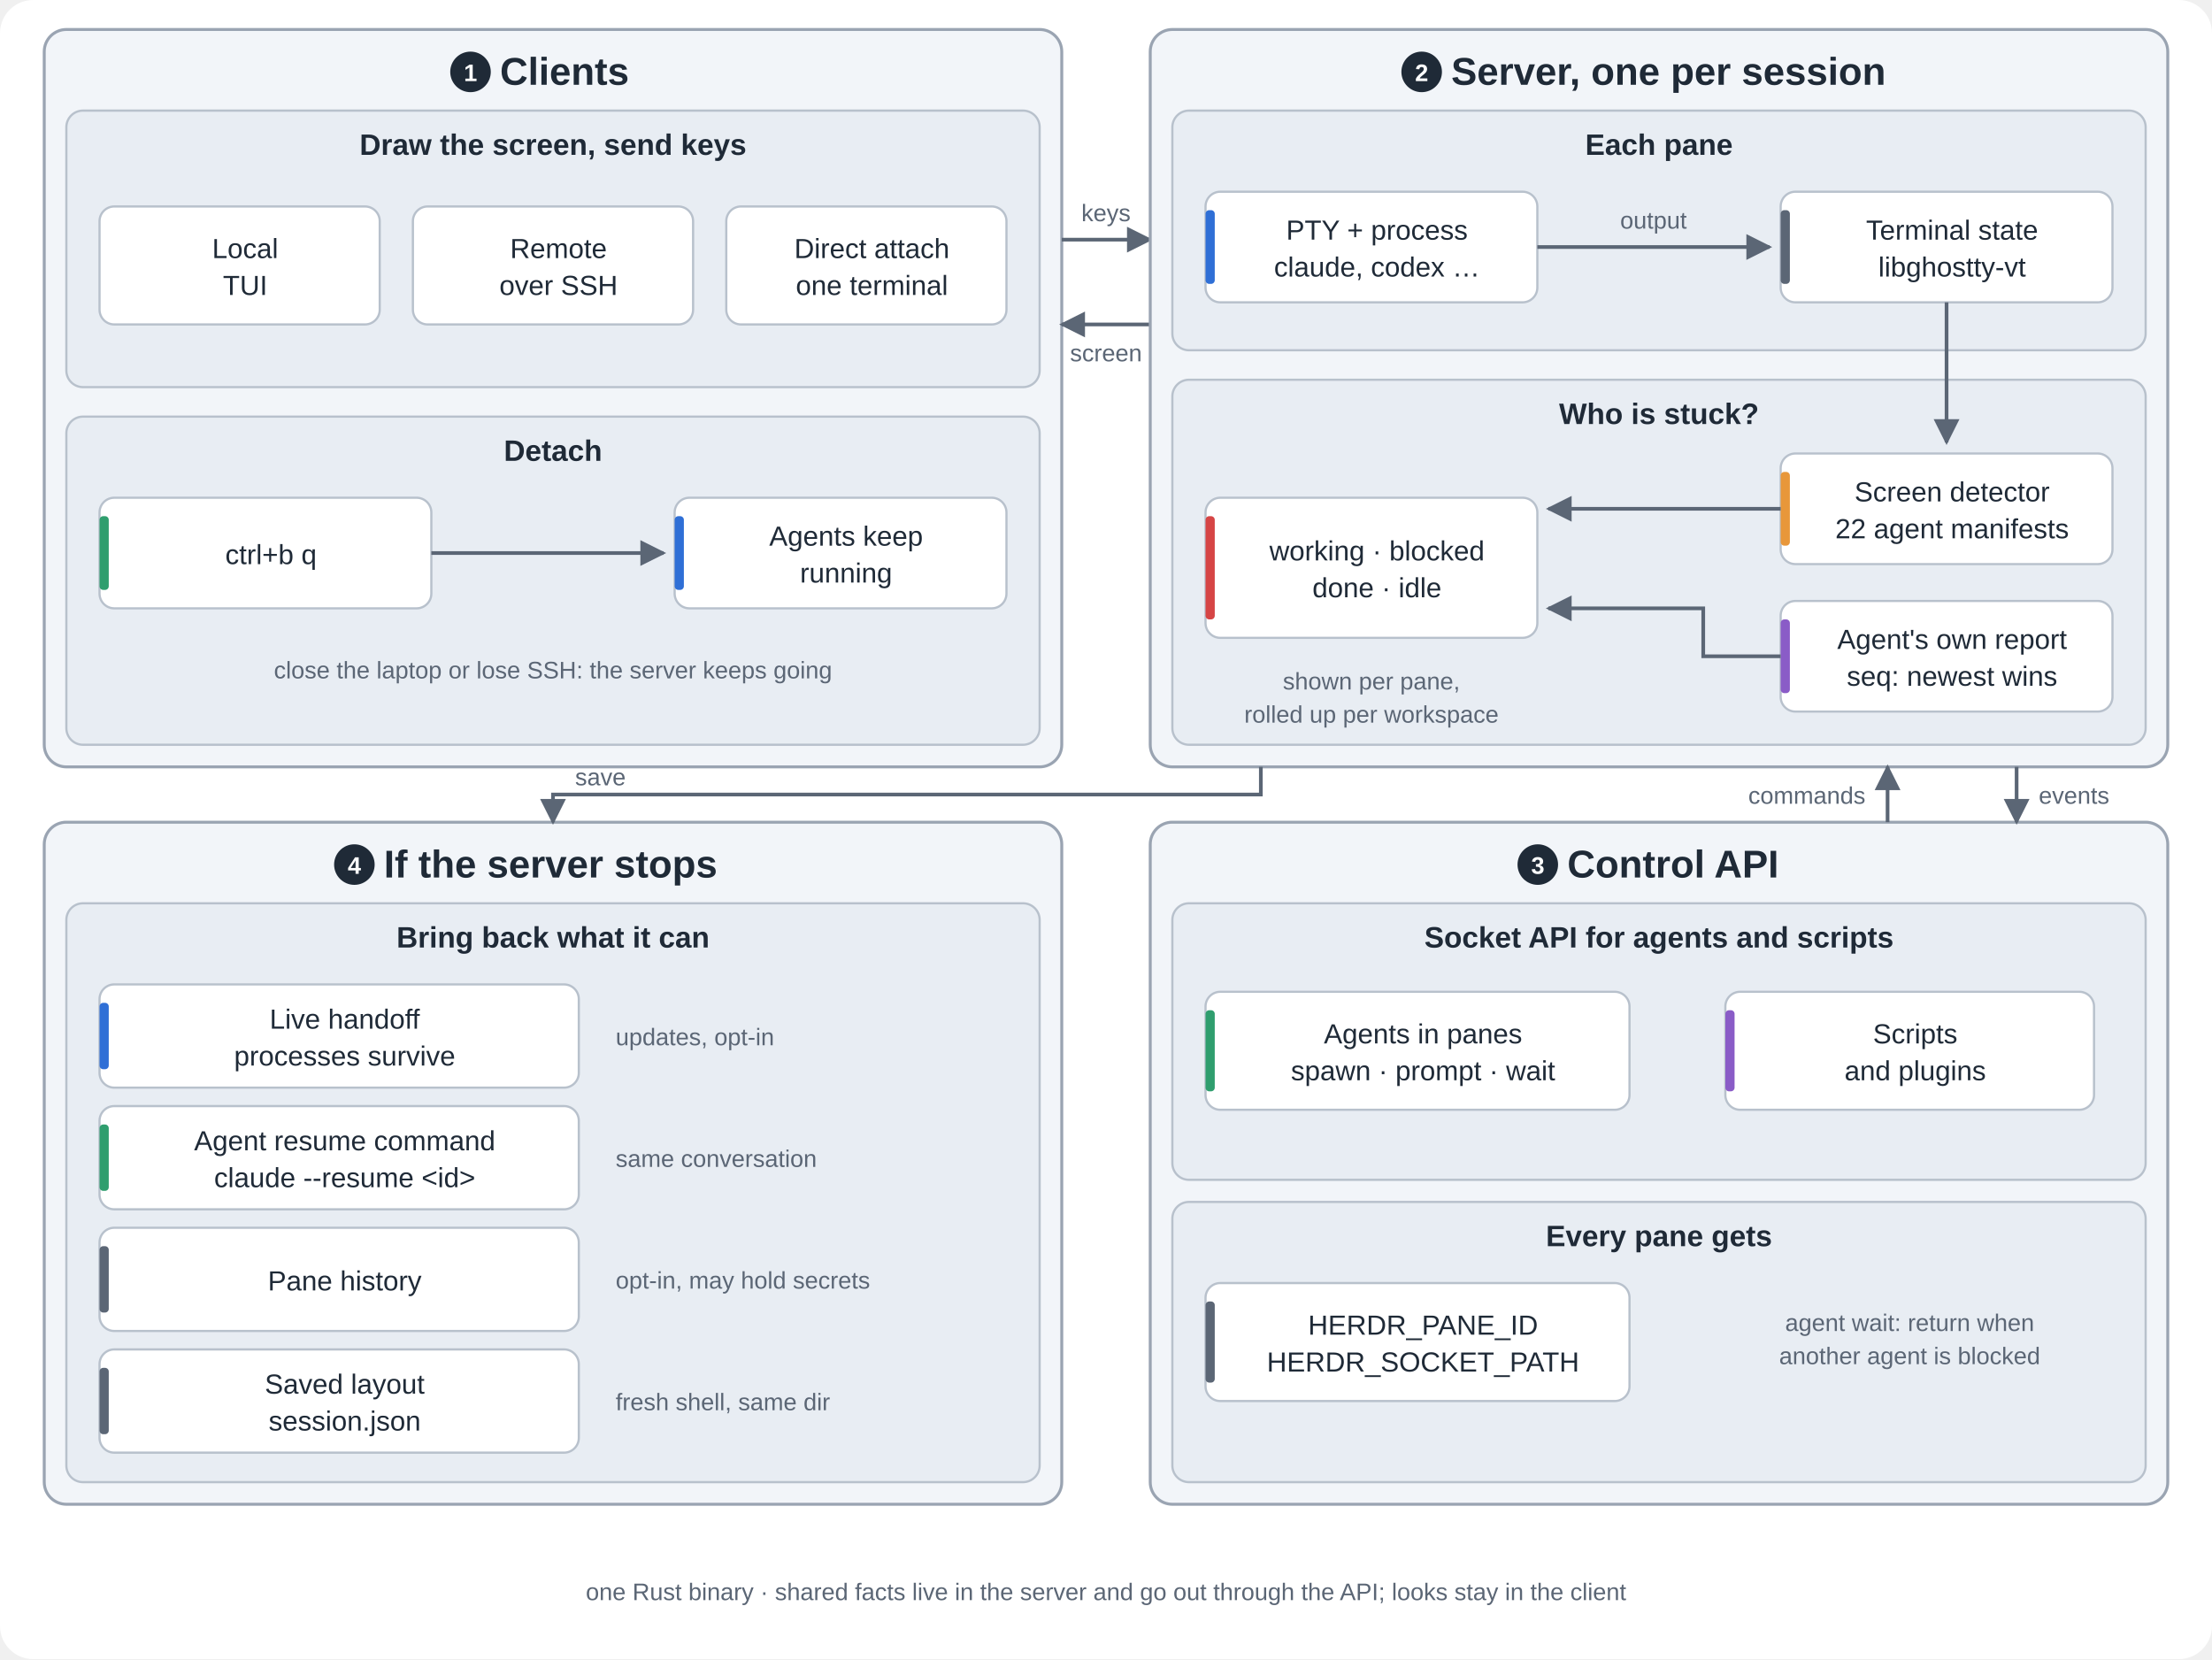
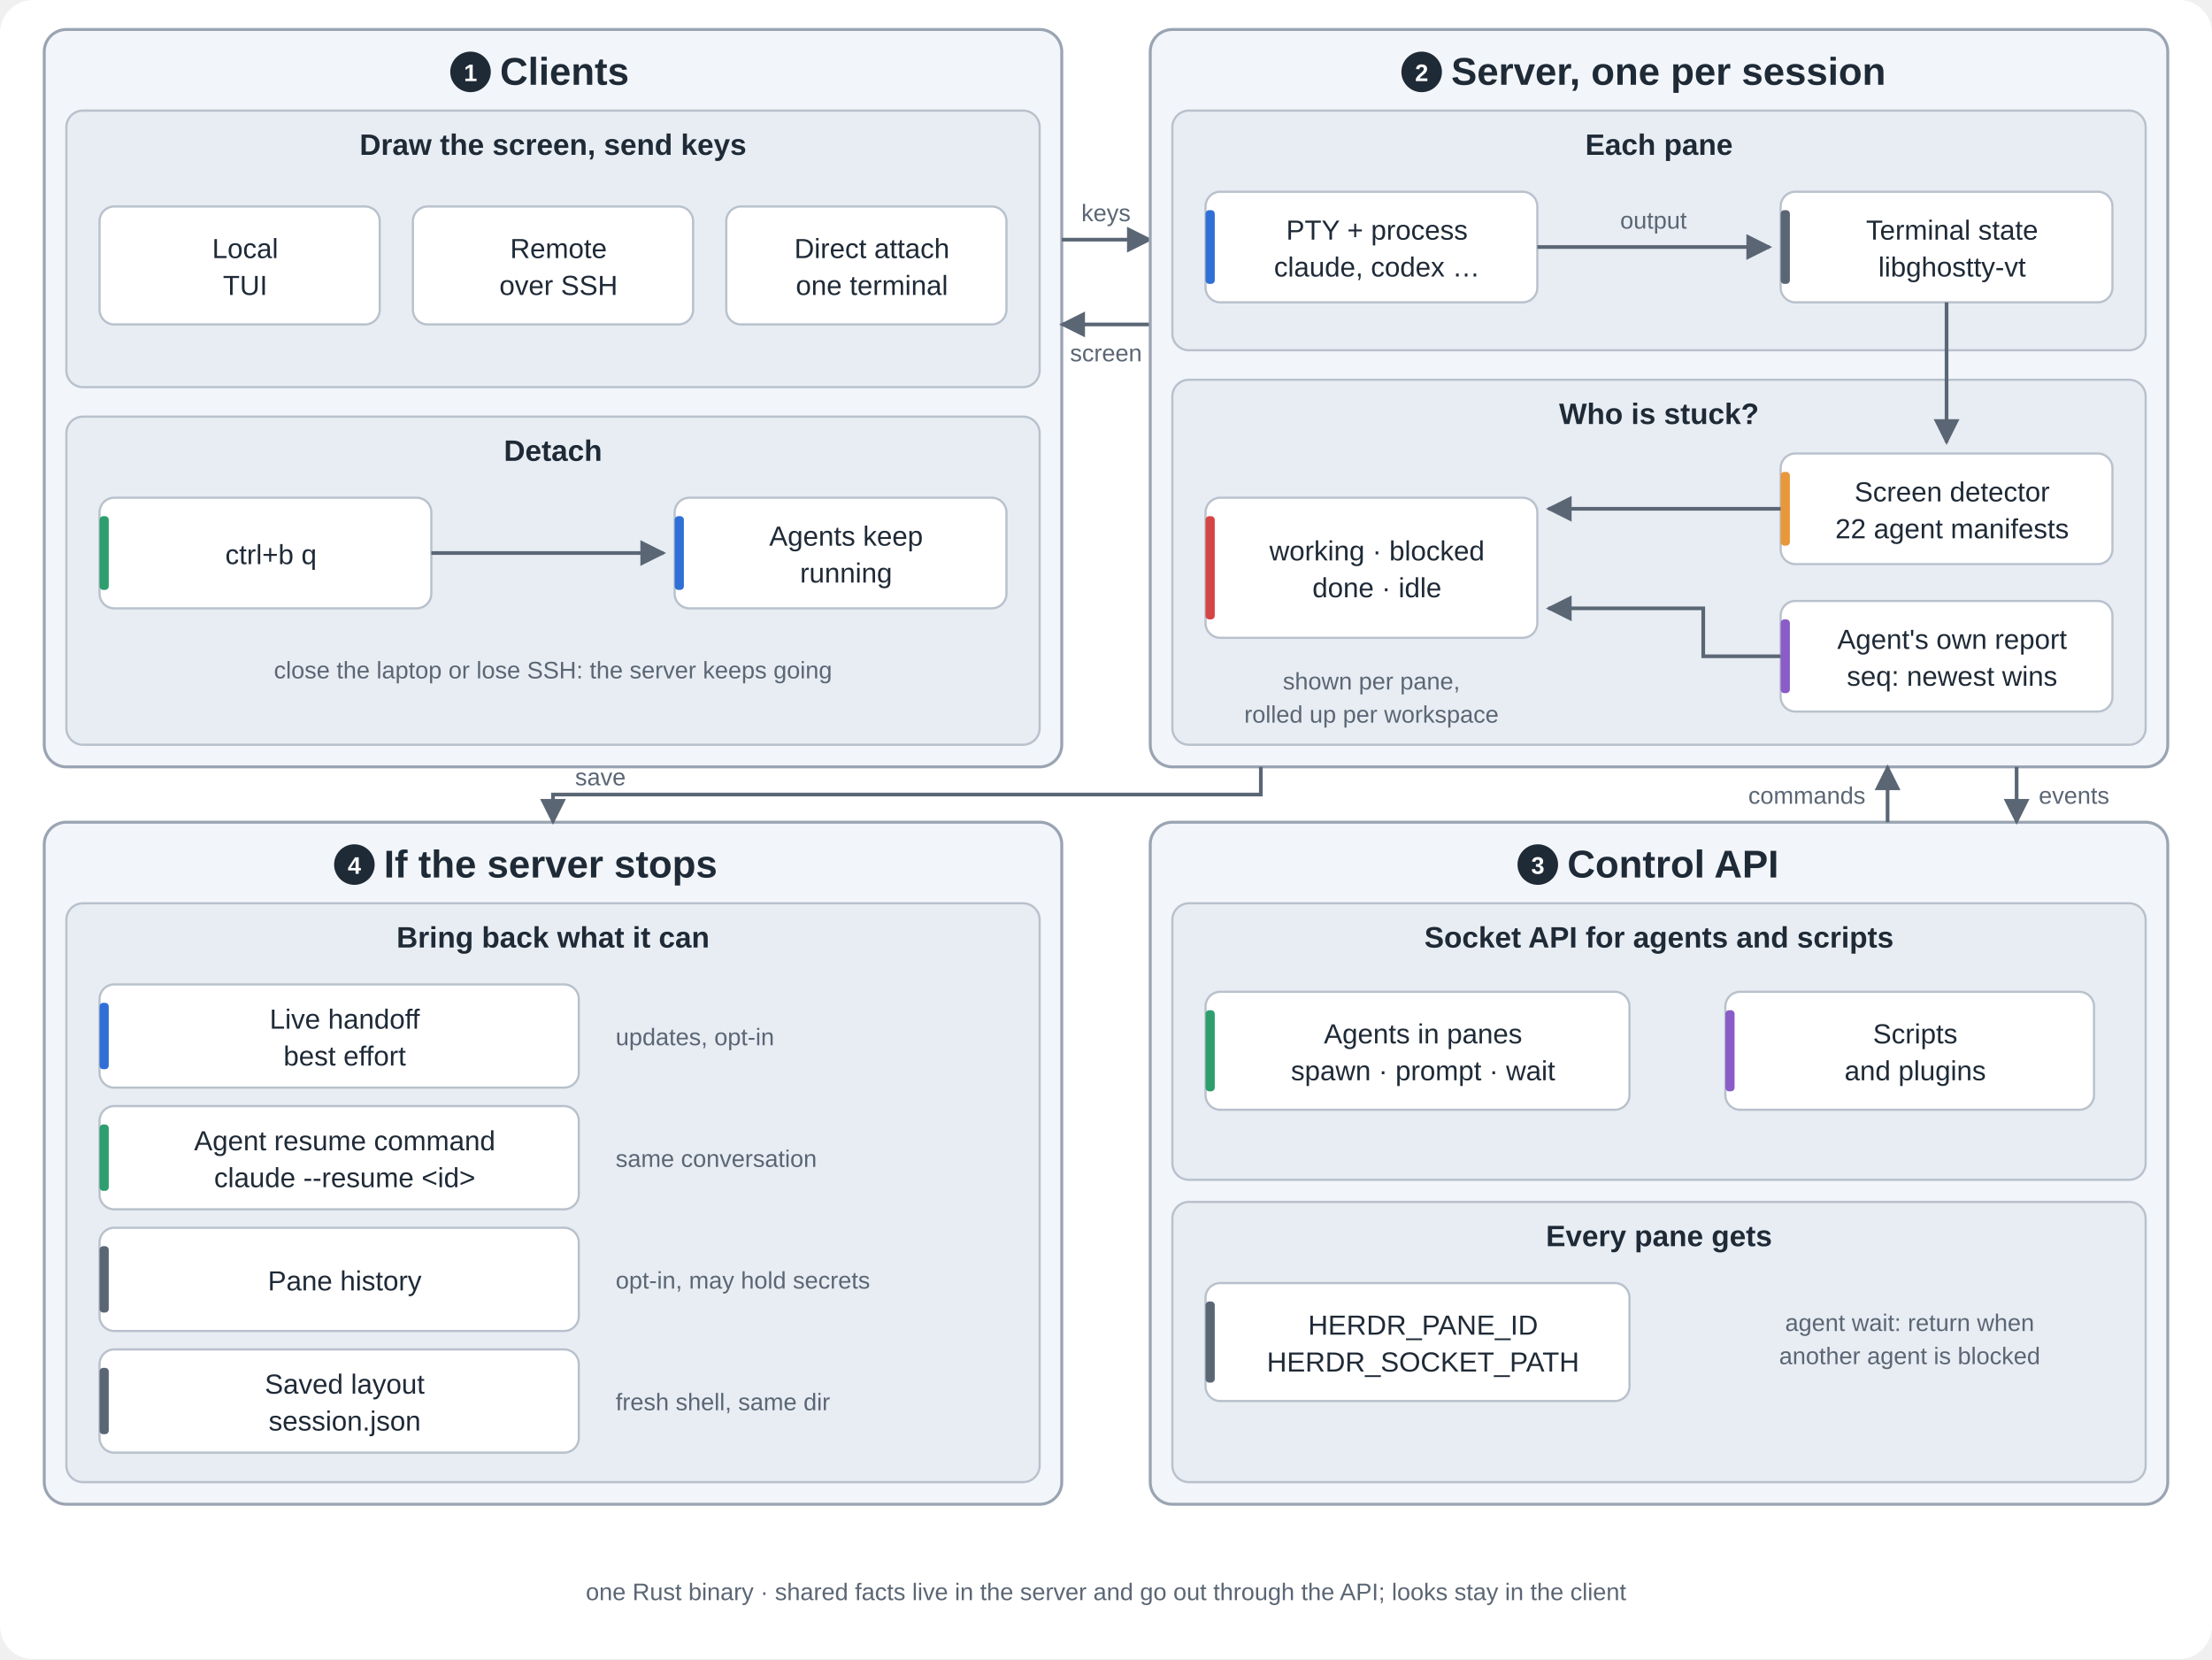
<svg xmlns="http://www.w3.org/2000/svg" viewBox="0 0 1200 900" width="1200" height="900" role="img" aria-labelledby="t d">
  <defs>
    <marker id="arr" viewBox="0 0 10 10" refX="9" refY="5" markerWidth="7" markerHeight="7" orient="auto">
      <path d="M0 0L10 5L0 10z" fill="#5b6675" />
    </marker>
    <marker id="ca" viewBox="0 0 10 10" refX="5" refY="5" markerWidth="6" markerHeight="6" orient="auto">
      <path d="M0 0L10 5L0 10z" fill="#5b6675" />
    </marker>
  </defs>
  <style>
text{font-family:-apple-system,"Helvetica Neue",Arial,"PingFang SC",sans-serif;fill:#1f2a37}
.gt{font-size:21px;font-weight:700}
.st{font-size:16px;font-weight:700}
.ag{font-size:15px}
.q{font-size:14px;fill:#3d4a5c}
.lb{font-size:13px;fill:#5b6675}
.grp{fill:#f2f5f9;stroke:#9aa4b2;stroke-width:1.6}
.sub{fill:#e8edf3;stroke:#b8c1cc;stroke-width:1.2}
.agent{fill:#ffffff;stroke:#b8c1cc;stroke-width:1.2}
.human{fill:#d6e6fb;stroke:#9cbbe6;stroke-width:1.2}
.front{fill:#dcf0e0;stroke:#9ccfa8;stroke-width:1.2}
.flow{stroke:#5b6675;stroke-width:2;fill:none;marker-end:url(#arr)}
.back{stroke-dasharray:7 5}
.cyc{stroke:#5b6675;stroke-width:2;fill:none;marker-end:url(#ca)}
.num{fill:#1f2a37}
.numt{font-size:13px;font-weight:700;fill:#ffffff}
</style>
  <rect width="1200" height="900" rx="18" fill="#ffffff" />
  <rect x="24" y="16" width="552" height="400" rx="12" class="grp" />
  <circle cx="255.25" cy="39" r="11" class="num" />
  <text x="255.25" y="44" class="numt" text-anchor="middle">1</text>
  <text x="271.25" y="46" class="gt" text-anchor="start">Clients</text>
  <rect x="36" y="60" width="528" height="150" rx="9" class="sub" />
  <text x="300.0" y="84" class="st" text-anchor="middle">Draw the screen, send keys</text>
  <rect x="54" y="112" width="152" height="64" rx="8" class="agent" />
  <text x="133.0" y="140.0" class="ag" text-anchor="middle">Local</text>
  <text x="133.0" y="160.0" class="ag" text-anchor="middle">TUI</text>
  <rect x="224" y="112" width="152" height="64" rx="8" class="agent" />
  <text x="303.0" y="140.0" class="ag" text-anchor="middle">Remote</text>
  <text x="303.0" y="160.0" class="ag" text-anchor="middle">over SSH</text>
  <rect x="394" y="112" width="152" height="64" rx="8" class="agent" />
  <text x="473.0" y="140.0" class="ag" text-anchor="middle">Direct attach</text>
  <text x="473.0" y="160.0" class="ag" text-anchor="middle">one terminal</text>
  <rect x="36" y="226" width="528" height="178" rx="9" class="sub" />
  <text x="300.0" y="250" class="st" text-anchor="middle">Detach</text>
  <rect x="54" y="270" width="180" height="60" rx="8" class="agent" />
  <rect x="54" y="280" width="5" height="40" rx="2" fill="#2f9e6e" />
  <text x="147.0" y="306.0" class="ag" text-anchor="middle">ctrl+b q</text>
  <rect x="366" y="270" width="180" height="60" rx="8" class="agent" />
  <rect x="366" y="280" width="5" height="40" rx="2" fill="#2f6fd6" />
  <text x="459.0" y="296.0" class="ag" text-anchor="middle">Agents keep</text>
  <text x="459.0" y="316.0" class="ag" text-anchor="middle">running</text>
  <path d="M234 300H360" class="flow" />
  <text x="300.0" y="368" class="lb" text-anchor="middle">close the laptop or lose SSH: the server keeps going</text>
  <path d="M576 130H624" class="flow" />
  <text x="600" y="120" class="lb" text-anchor="middle">keys</text>
  <path d="M624 176H576" class="flow" />
  <text x="600" y="196" class="lb" text-anchor="middle">screen</text>
  <rect x="624" y="16" width="552" height="400" rx="12" class="grp" />
  <circle cx="771.25" cy="39" r="11" class="num" />
  <text x="771.25" y="44" class="numt" text-anchor="middle">2</text>
  <text x="787.25" y="46" class="gt" text-anchor="start">Server, one per session</text>
  <rect x="636" y="60" width="528" height="130" rx="9" class="sub" />
  <text x="900.0" y="84" class="st" text-anchor="middle">Each pane</text>
  <rect x="654" y="104" width="180" height="60" rx="8" class="agent" />
  <rect x="654" y="114" width="5" height="40" rx="2" fill="#2f6fd6" />
  <text x="747.0" y="130.0" class="ag" text-anchor="middle">PTY + process</text>
  <text x="747.0" y="150.0" class="ag" text-anchor="middle">claude, codex …</text>
  <rect x="966" y="104" width="180" height="60" rx="8" class="agent" />
  <rect x="966" y="114" width="5" height="40" rx="2" fill="#5b6675" />
  <text x="1059.0" y="130.0" class="ag" text-anchor="middle">Terminal state</text>
  <text x="1059.0" y="150.0" class="ag" text-anchor="middle">libghostty-vt</text>
  <path d="M834 134H960" class="flow" />
  <text x="897" y="124" class="lb" text-anchor="middle">output</text>
  <rect x="636" y="206" width="528" height="198" rx="9" class="sub" />
  <text x="900.0" y="230" class="st" text-anchor="middle">Who is stuck?</text>
  <rect x="966" y="246" width="180" height="60" rx="8" class="agent" />
  <rect x="966" y="256" width="5" height="40" rx="2" fill="#e8973a" />
  <text x="1059.0" y="272.0" class="ag" text-anchor="middle">Screen detector</text>
  <text x="1059.0" y="292.0" class="ag" text-anchor="middle">22 agent manifests</text>
  <rect x="966" y="326" width="180" height="60" rx="8" class="agent" />
  <rect x="966" y="336" width="5" height="40" rx="2" fill="#8a5cc7" />
  <text x="1059.0" y="352.0" class="ag" text-anchor="middle">Agent's own report</text>
  <text x="1059.0" y="372.0" class="ag" text-anchor="middle">seq: newest wins</text>
  <rect x="654" y="270" width="180" height="76" rx="8" class="agent" />
  <rect x="654" y="280" width="5" height="56" rx="2" fill="#d64545" />
  <text x="747.0" y="304.0" class="ag" text-anchor="middle">working · blocked</text>
  <text x="747.0" y="324.0" class="ag" text-anchor="middle">done · idle</text>
  <path d="M1056 164V240" class="flow" />
  <path d="M966 276H840" class="flow" />
  <path d="M966 356H924V330H840" class="flow" />
  <text x="744" y="374" class="lb" text-anchor="middle">shown per pane,</text>
  <text x="744" y="392" class="lb" text-anchor="middle">rolled up per workspace</text>
  <rect x="624" y="446" width="552" height="370" rx="12" class="grp" />
  <circle cx="834.25" cy="469" r="11" class="num" />
  <text x="834.25" y="474" class="numt" text-anchor="middle">3</text>
  <text x="850.25" y="476" class="gt" text-anchor="start">Control API</text>
  <rect x="636" y="490" width="528" height="150" rx="9" class="sub" />
  <text x="900.0" y="514" class="st" text-anchor="middle">Socket API for agents and scripts</text>
  <rect x="654" y="538" width="230" height="64" rx="8" class="agent" />
  <rect x="654" y="548" width="5" height="44" rx="2" fill="#2f9e6e" />
  <text x="772.0" y="566.0" class="ag" text-anchor="middle">Agents in panes</text>
  <text x="772.0" y="586.0" class="ag" text-anchor="middle">spawn · prompt · wait</text>
  <rect x="936" y="538" width="200" height="64" rx="8" class="agent" />
  <rect x="936" y="548" width="5" height="44" rx="2" fill="#8a5cc7" />
  <text x="1039.0" y="566.0" class="ag" text-anchor="middle">Scripts</text>
  <text x="1039.0" y="586.0" class="ag" text-anchor="middle">and plugins</text>
  <rect x="636" y="652" width="528" height="152" rx="9" class="sub" />
  <text x="900.0" y="676" class="st" text-anchor="middle">Every pane gets</text>
  <rect x="654" y="696" width="230" height="64" rx="8" class="agent" />
  <rect x="654" y="706" width="5" height="44" rx="2" fill="#5b6675" />
  <text x="772.0" y="724.0" class="ag" text-anchor="middle">HERDR_PANE_ID</text>
  <text x="772.0" y="744.0" class="ag" text-anchor="middle">HERDR_SOCKET_PATH</text>
  <text x="1036" y="722" class="lb" text-anchor="middle">agent wait: return when</text>
  <text x="1036" y="740" class="lb" text-anchor="middle">another agent is blocked</text>
  <path d="M1094 416V446" class="flow" />
  <text x="1106" y="436" class="lb" text-anchor="start">events</text>
  <path d="M1024 446V416" class="flow" />
  <text x="1012" y="436" class="lb" text-anchor="end">commands</text>
  <rect x="24" y="446" width="552" height="370" rx="12" class="grp" />
  <circle cx="192.25" cy="469" r="11" class="num" />
  <text x="192.25" y="474" class="numt" text-anchor="middle">4</text>
  <text x="208.25" y="476" class="gt" text-anchor="start">If the server stops</text>
  <rect x="36" y="490" width="528" height="314" rx="9" class="sub" />
  <text x="300.0" y="514" class="st" text-anchor="middle">Bring back what it can</text>
  <rect x="54" y="534" width="260" height="56" rx="8" class="agent" />
  <rect x="54" y="544" width="5" height="36" rx="2" fill="#2f6fd6" />
  <text x="187.0" y="558.0" class="ag" text-anchor="middle">Live handoff</text>
-   <text x="187.0" y="578.0" class="ag" text-anchor="middle">processes survive</text>
+   <text x="187.0" y="578.0" class="ag" text-anchor="middle">best effort</text>
  <text x="334" y="567" class="lb" text-anchor="start">updates, opt-in</text>
  <rect x="54" y="600" width="260" height="56" rx="8" class="agent" />
  <rect x="54" y="610" width="5" height="36" rx="2" fill="#2f9e6e" />
  <text x="187.0" y="624.0" class="ag" text-anchor="middle">Agent resume command</text>
  <text x="187.0" y="644.0" class="ag" text-anchor="middle">claude --resume &lt;id&gt;</text>
  <text x="334" y="633" class="lb" text-anchor="start">same conversation</text>
  <rect x="54" y="666" width="260" height="56" rx="8" class="agent" />
  <rect x="54" y="676" width="5" height="36" rx="2" fill="#5b6675" />
  <text x="187.0" y="700.0" class="ag" text-anchor="middle">Pane history</text>
  <text x="334" y="699" class="lb" text-anchor="start">opt-in, may hold secrets</text>
  <rect x="54" y="732" width="260" height="56" rx="8" class="agent" />
  <rect x="54" y="742" width="5" height="36" rx="2" fill="#5b6675" />
  <text x="187.0" y="756.0" class="ag" text-anchor="middle">Saved layout</text>
  <text x="187.0" y="776.0" class="ag" text-anchor="middle">session.json</text>
  <text x="334" y="765" class="lb" text-anchor="start">fresh shell, same dir</text>
  <path d="M684 416V431H300.0V446" class="flow" />
  <text x="312.0" y="426" class="lb" text-anchor="start">save</text>
  <text x="600" y="868" class="lb" text-anchor="middle">one Rust binary · shared facts live in the server and go out through the API; looks stay in the client</text>
</svg>
